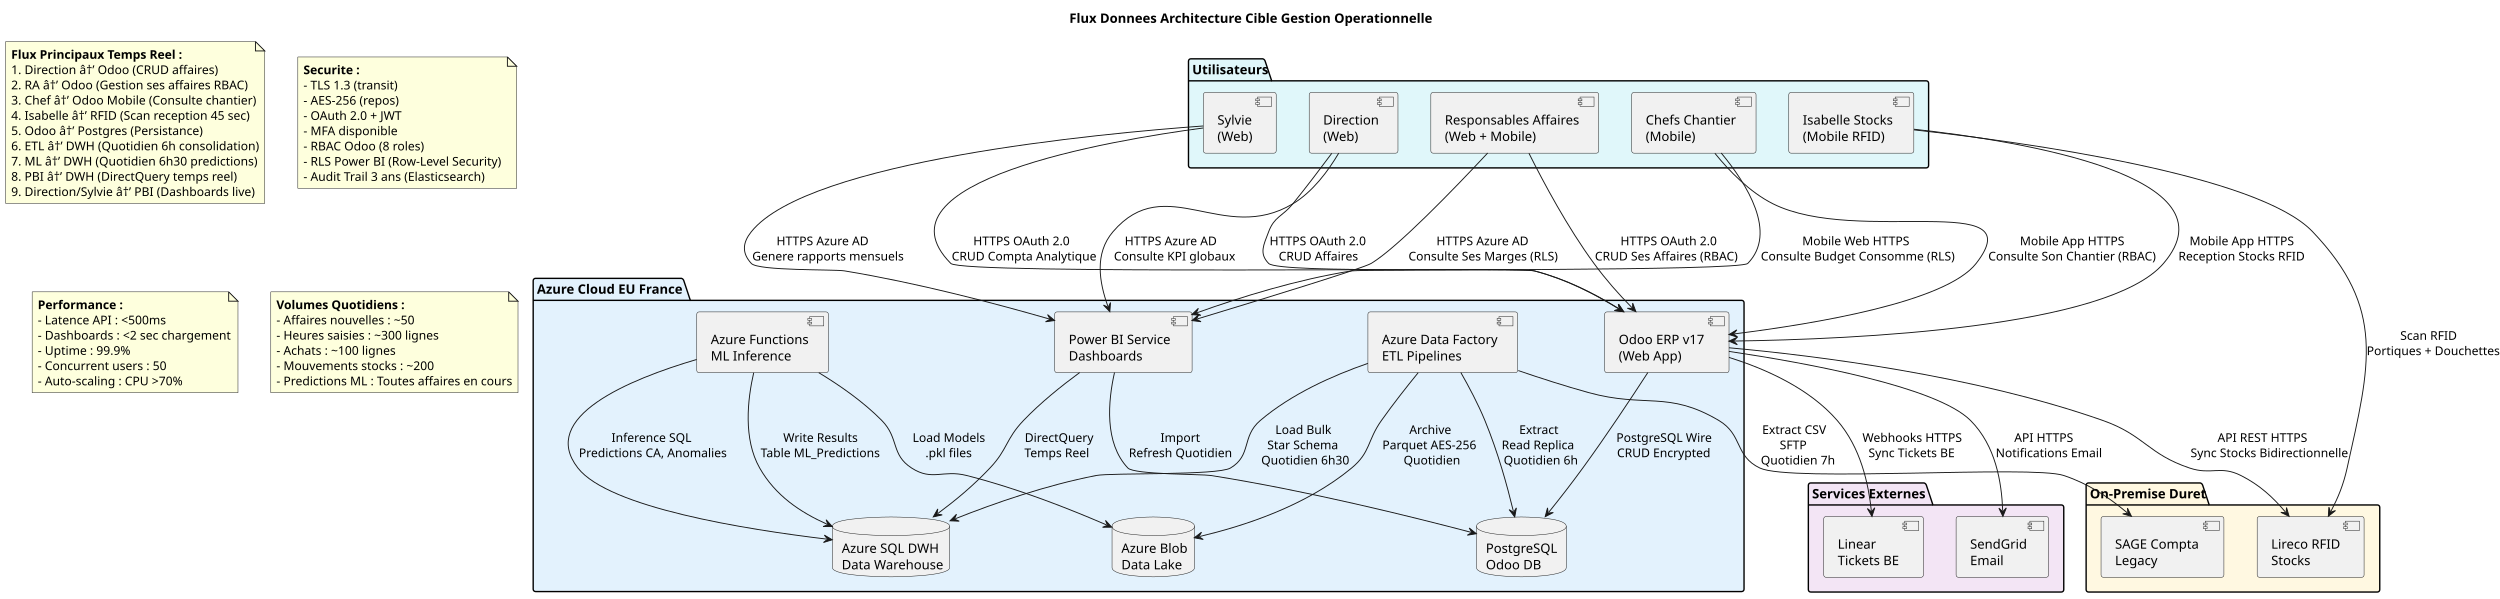
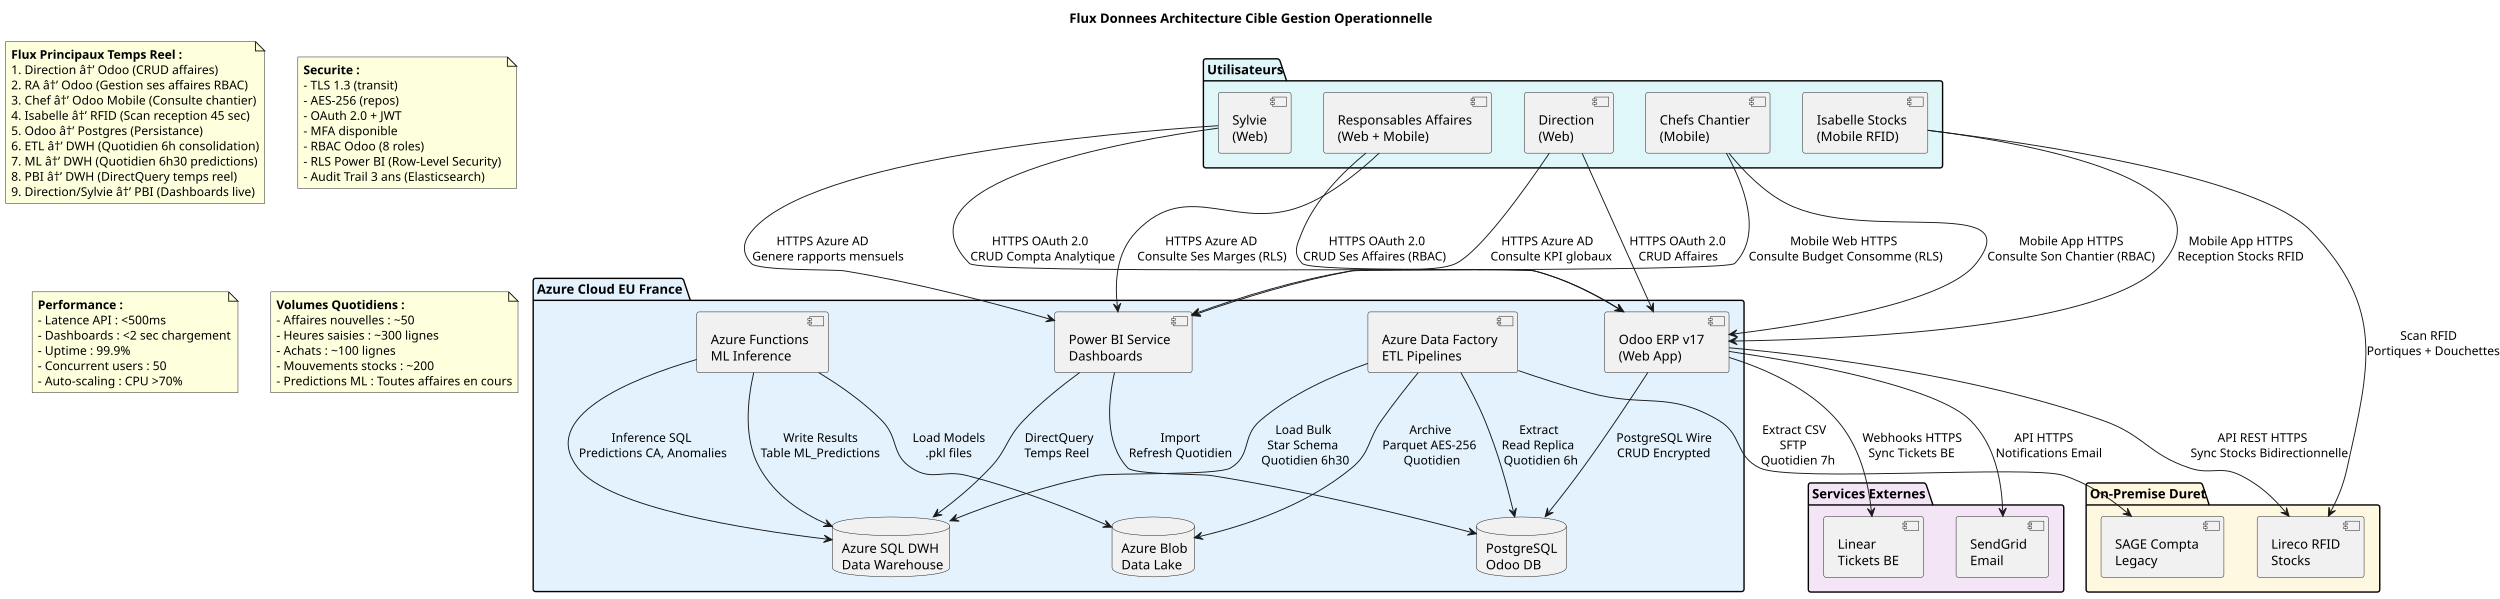
<svg xmlns="http://www.w3.org/2000/svg" contentStyleType="text/css" height="642px" preserveAspectRatio="none" style="width:2682px;height:642px;background:#FFFFFF;" version="1.1" viewBox="0 0 2682 642" width="2682px" zoomAndPan="magnify">
  <defs />
  <g>
    <text fill="#000000" font-family="sans-serif" font-size="14" font-weight="bold" lengthAdjust="spacing" textLength="374.185" x="1147.156" y="24.533">Flux Donnees Architecture Cible Gestion Operationnelle</text>
    <g id="cluster_Utilisateurs">
-       <path d="M1277.5,63.109 L1354.748,63.109 A3.75,3.75 0 0 1 1357.248,65.609 L1364.248,86.719 L2066.5,86.719 A2.5,2.5 0 0 1 2069,89.219 L2069,177.609 A2.5,2.5 0 0 1 2066.5,180.109 L1277.5,180.109 A2.5,2.5 0 0 1 1275,177.609 L1275,65.609 A2.5,2.5 0 0 1 1277.5,63.109 " fill="#E0F7FA" style="stroke:#000000;stroke-width:1.5;" />
-       <line style="stroke:#000000;stroke-width:1.5;" x1="1275" x2="1364.248" y1="86.719" y2="86.719" />
-       <text fill="#000000" font-family="sans-serif" font-size="14" font-weight="bold" lengthAdjust="spacing" textLength="76.248" x="1279" y="79.643">Utilisateurs</text>
+       <path d="M1293.5,63.109 L1370.748,63.109 A3.75,3.75 0 0 1 1373.248,65.609 L1380.248,86.719 L2081.5,86.719 A2.5,2.5 0 0 1 2084,89.219 L2084,177.609 A2.5,2.5 0 0 1 2081.5,180.109 L1293.5,180.109 A2.5,2.5 0 0 1 1291,177.609 L1291,65.609 A2.5,2.5 0 0 1 1293.5,63.109 " fill="#E0F7FA" style="stroke:#000000;stroke-width:1.5;" />
+       <line style="stroke:#000000;stroke-width:1.5;" x1="1291" x2="1380.248" y1="86.719" y2="86.719" />
+       <text fill="#000000" font-family="sans-serif" font-size="14" font-weight="bold" lengthAdjust="spacing" textLength="76.248" x="1295" y="79.643">Utilisateurs</text>
    </g>
    <g id="cluster_Azure Cloud EU France">
      <path d="M574.5,298.609 L731.079,298.609 A3.75,3.75 0 0 1 733.579,301.109 L740.579,322.219 L1868.5,322.219 A2.5,2.5 0 0 1 1871,324.719 L1871,632.109 A2.5,2.5 0 0 1 1868.5,634.609 L574.5,634.609 A2.5,2.5 0 0 1 572,632.109 L572,301.109 A2.5,2.5 0 0 1 574.5,298.609 " fill="#E3F2FD" style="stroke:#000000;stroke-width:1.5;" />
      <line style="stroke:#000000;stroke-width:1.5;" x1="572" x2="740.579" y1="322.219" y2="322.219" />
      <text fill="#000000" font-family="sans-serif" font-size="14" font-weight="bold" lengthAdjust="spacing" textLength="155.579" x="576" y="315.143">Azure Cloud EU France</text>
    </g>
    <g id="cluster_On-Premise Duret">
      <path d="M2240.5,518.109 L2360.534,518.109 A3.75,3.75 0 0 1 2363.034,520.609 L2370.034,541.719 L2550.5,541.719 A2.5,2.5 0 0 1 2553,544.219 L2553,632.609 A2.5,2.5 0 0 1 2550.5,635.109 L2240.5,635.109 A2.5,2.5 0 0 1 2238,632.609 L2238,520.609 A2.5,2.5 0 0 1 2240.5,518.109 " fill="#FFF8E1" style="stroke:#000000;stroke-width:1.5;" />
      <line style="stroke:#000000;stroke-width:1.5;" x1="2238" x2="2370.034" y1="541.719" y2="541.719" />
      <text fill="#000000" font-family="sans-serif" font-size="14" font-weight="bold" lengthAdjust="spacing" textLength="119.034" x="2242" y="534.643">On-Premise Duret</text>
    </g>
    <g id="cluster_Services Externes">
      <path d="M1942.5,518.109 L2064.141,518.109 A3.75,3.75 0 0 1 2066.641,520.609 L2073.641,541.719 L2211.5,541.719 A2.5,2.5 0 0 1 2214,544.219 L2214,632.609 A2.5,2.5 0 0 1 2211.5,635.109 L1942.5,635.109 A2.5,2.5 0 0 1 1940,632.609 L1940,520.609 A2.5,2.5 0 0 1 1942.5,518.109 " fill="#F3E5F5" style="stroke:#000000;stroke-width:1.5;" />
      <line style="stroke:#000000;stroke-width:1.5;" x1="1940" x2="2073.641" y1="541.719" y2="541.719" />
      <text fill="#000000" font-family="sans-serif" font-size="14" font-weight="bold" lengthAdjust="spacing" textLength="120.641" x="1944" y="534.643">Services Externes</text>
    </g>
    <g id="elem_DIR">
-       <rect fill="#F1F1F1" height="65.219" rx="2.5" ry="2.5" style="stroke:#181818;stroke-width:0.5;" width="95.241" x="1404.5" y="99.109" />
-       <rect fill="#F1F1F1" height="10" style="stroke:#181818;stroke-width:0.5;" width="15" x="1479.741" y="104.109" />
-       <rect fill="#F1F1F1" height="2" style="stroke:#181818;stroke-width:0.5;" width="4" x="1477.741" y="106.109" />
-       <rect fill="#F1F1F1" height="2" style="stroke:#181818;stroke-width:0.5;" width="4" x="1477.741" y="110.109" />
-       <text fill="#000000" font-family="sans-serif" font-size="14" lengthAdjust="spacing" textLength="55.241" x="1419.5" y="133.643">Direction</text>
-       <text fill="#000000" font-family="sans-serif" font-size="14" lengthAdjust="spacing" textLength="38.11" x="1419.5" y="151.252">(Web)</text>
+       <rect fill="#F1F1F1" height="65.219" rx="2.5" ry="2.5" style="stroke:#181818;stroke-width:0.5;" width="95.241" x="1635.5" y="99.109" />
+       <rect fill="#F1F1F1" height="10" style="stroke:#181818;stroke-width:0.5;" width="15" x="1710.741" y="104.109" />
+       <rect fill="#F1F1F1" height="2" style="stroke:#181818;stroke-width:0.5;" width="4" x="1708.741" y="106.109" />
+       <rect fill="#F1F1F1" height="2" style="stroke:#181818;stroke-width:0.5;" width="4" x="1708.741" y="110.109" />
+       <text fill="#000000" font-family="sans-serif" font-size="14" lengthAdjust="spacing" textLength="55.241" x="1650.5" y="133.643">Direction</text>
+       <text fill="#000000" font-family="sans-serif" font-size="14" lengthAdjust="spacing" textLength="38.11" x="1650.5" y="151.252">(Web)</text>
    </g>
    <g id="elem_SYL">
-       <rect fill="#F1F1F1" height="65.219" rx="2.5" ry="2.5" style="stroke:#181818;stroke-width:0.5;" width="78.11" x="1291" y="99.109" />
-       <rect fill="#F1F1F1" height="10" style="stroke:#181818;stroke-width:0.5;" width="15" x="1349.11" y="104.109" />
-       <rect fill="#F1F1F1" height="2" style="stroke:#181818;stroke-width:0.5;" width="4" x="1347.11" y="106.109" />
-       <rect fill="#F1F1F1" height="2" style="stroke:#181818;stroke-width:0.5;" width="4" x="1347.11" y="110.109" />
-       <text fill="#000000" font-family="sans-serif" font-size="14" lengthAdjust="spacing" textLength="37.345" x="1306" y="133.643">Sylvie</text>
-       <text fill="#000000" font-family="sans-serif" font-size="14" lengthAdjust="spacing" textLength="38.11" x="1306" y="151.252">(Web)</text>
+       <rect fill="#F1F1F1" height="65.219" rx="2.5" ry="2.5" style="stroke:#181818;stroke-width:0.5;" width="78.11" x="1307" y="99.109" />
+       <rect fill="#F1F1F1" height="10" style="stroke:#181818;stroke-width:0.5;" width="15" x="1365.11" y="104.109" />
+       <rect fill="#F1F1F1" height="2" style="stroke:#181818;stroke-width:0.5;" width="4" x="1363.11" y="106.109" />
+       <rect fill="#F1F1F1" height="2" style="stroke:#181818;stroke-width:0.5;" width="4" x="1363.11" y="110.109" />
+       <text fill="#000000" font-family="sans-serif" font-size="14" lengthAdjust="spacing" textLength="37.345" x="1322" y="133.643">Sylvie</text>
+       <text fill="#000000" font-family="sans-serif" font-size="14" lengthAdjust="spacing" textLength="38.11" x="1322" y="151.252">(Web)</text>
    </g>
    <g id="elem_RA">
-       <rect fill="#F1F1F1" height="65.219" rx="2.5" ry="2.5" style="stroke:#181818;stroke-width:0.5;" width="180.075" x="1535" y="99.109" />
-       <rect fill="#F1F1F1" height="10" style="stroke:#181818;stroke-width:0.5;" width="15" x="1695.075" y="104.109" />
-       <rect fill="#F1F1F1" height="2" style="stroke:#181818;stroke-width:0.5;" width="4" x="1693.075" y="106.109" />
-       <rect fill="#F1F1F1" height="2" style="stroke:#181818;stroke-width:0.5;" width="4" x="1693.075" y="110.109" />
-       <text fill="#000000" font-family="sans-serif" font-size="14" lengthAdjust="spacing" textLength="140.075" x="1550" y="133.643">Responsables Affaires</text>
-       <text fill="#000000" font-family="sans-serif" font-size="14" lengthAdjust="spacing" textLength="95.307" x="1550" y="151.252">(Web + Mobile)</text>
+       <rect fill="#F1F1F1" height="65.219" rx="2.5" ry="2.5" style="stroke:#181818;stroke-width:0.5;" width="180.075" x="1420" y="99.109" />
+       <rect fill="#F1F1F1" height="10" style="stroke:#181818;stroke-width:0.5;" width="15" x="1580.075" y="104.109" />
+       <rect fill="#F1F1F1" height="2" style="stroke:#181818;stroke-width:0.5;" width="4" x="1578.075" y="106.109" />
+       <rect fill="#F1F1F1" height="2" style="stroke:#181818;stroke-width:0.5;" width="4" x="1578.075" y="110.109" />
+       <text fill="#000000" font-family="sans-serif" font-size="14" lengthAdjust="spacing" textLength="140.075" x="1435" y="133.643">Responsables Affaires</text>
+       <text fill="#000000" font-family="sans-serif" font-size="14" lengthAdjust="spacing" textLength="95.307" x="1435" y="151.252">(Web + Mobile)</text>
    </g>
    <g id="elem_CHEF">
-       <rect fill="#F1F1F1" height="65.219" rx="2.5" ry="2.5" style="stroke:#181818;stroke-width:0.5;" width="133.379" x="1750.5" y="99.109" />
-       <rect fill="#F1F1F1" height="10" style="stroke:#181818;stroke-width:0.5;" width="15" x="1863.879" y="104.109" />
-       <rect fill="#F1F1F1" height="2" style="stroke:#181818;stroke-width:0.5;" width="4" x="1861.879" y="106.109" />
-       <rect fill="#F1F1F1" height="2" style="stroke:#181818;stroke-width:0.5;" width="4" x="1861.879" y="110.109" />
-       <text fill="#000000" font-family="sans-serif" font-size="14" lengthAdjust="spacing" textLength="93.379" x="1765.5" y="133.643">Chefs Chantier</text>
-       <text fill="#000000" font-family="sans-serif" font-size="14" lengthAdjust="spacing" textLength="50.565" x="1765.5" y="151.252">(Mobile)</text>
+       <rect fill="#F1F1F1" height="65.219" rx="2.5" ry="2.5" style="stroke:#181818;stroke-width:0.5;" width="133.379" x="1765.5" y="99.109" />
+       <rect fill="#F1F1F1" height="10" style="stroke:#181818;stroke-width:0.5;" width="15" x="1878.879" y="104.109" />
+       <rect fill="#F1F1F1" height="2" style="stroke:#181818;stroke-width:0.5;" width="4" x="1876.879" y="106.109" />
+       <rect fill="#F1F1F1" height="2" style="stroke:#181818;stroke-width:0.5;" width="4" x="1876.879" y="110.109" />
+       <text fill="#000000" font-family="sans-serif" font-size="14" lengthAdjust="spacing" textLength="93.379" x="1780.5" y="133.643">Chefs Chantier</text>
+       <text fill="#000000" font-family="sans-serif" font-size="14" lengthAdjust="spacing" textLength="50.565" x="1780.5" y="151.252">(Mobile)</text>
    </g>
    <g id="elem_ISA">
-       <rect fill="#F1F1F1" height="65.219" rx="2.5" ry="2.5" style="stroke:#181818;stroke-width:0.5;" width="134.158" x="1919" y="99.109" />
-       <rect fill="#F1F1F1" height="10" style="stroke:#181818;stroke-width:0.5;" width="15" x="2033.158" y="104.109" />
-       <rect fill="#F1F1F1" height="2" style="stroke:#181818;stroke-width:0.5;" width="4" x="2031.158" y="106.109" />
-       <rect fill="#F1F1F1" height="2" style="stroke:#181818;stroke-width:0.5;" width="4" x="2031.158" y="110.109" />
-       <text fill="#000000" font-family="sans-serif" font-size="14" lengthAdjust="spacing" textLength="94.158" x="1934" y="133.643">Isabelle Stocks</text>
-       <text fill="#000000" font-family="sans-serif" font-size="14" lengthAdjust="spacing" textLength="87.117" x="1934" y="151.252">(Mobile RFID)</text>
+       <rect fill="#F1F1F1" height="65.219" rx="2.5" ry="2.5" style="stroke:#181818;stroke-width:0.5;" width="134.158" x="1934" y="99.109" />
+       <rect fill="#F1F1F1" height="10" style="stroke:#181818;stroke-width:0.5;" width="15" x="2048.158" y="104.109" />
+       <rect fill="#F1F1F1" height="2" style="stroke:#181818;stroke-width:0.5;" width="4" x="2046.158" y="106.109" />
+       <rect fill="#F1F1F1" height="2" style="stroke:#181818;stroke-width:0.5;" width="4" x="2046.158" y="110.109" />
+       <text fill="#000000" font-family="sans-serif" font-size="14" lengthAdjust="spacing" textLength="94.158" x="1949" y="133.643">Isabelle Stocks</text>
+       <text fill="#000000" font-family="sans-serif" font-size="14" lengthAdjust="spacing" textLength="87.117" x="1949" y="151.252">(Mobile RFID)</text>
    </g>
    <g id="elem_Odoo">
      <rect fill="#F1F1F1" height="65.219" rx="2.5" ry="2.5" style="stroke:#181818;stroke-width:0.5;" width="133.386" x="1721.5" y="334.609" />
      <rect fill="#F1F1F1" height="10" style="stroke:#181818;stroke-width:0.5;" width="15" x="1834.886" y="339.609" />
      <rect fill="#F1F1F1" height="2" style="stroke:#181818;stroke-width:0.5;" width="4" x="1832.886" y="341.609" />
      <rect fill="#F1F1F1" height="2" style="stroke:#181818;stroke-width:0.5;" width="4" x="1832.886" y="345.609" />
      <text fill="#000000" font-family="sans-serif" font-size="14" lengthAdjust="spacing" textLength="93.386" x="1736.5" y="369.143">Odoo ERP v17</text>
      <text fill="#000000" font-family="sans-serif" font-size="14" lengthAdjust="spacing" textLength="66.91" x="1736.5" y="386.752">(Web App)</text>
    </g>
    <g id="elem_PBI">
      <rect fill="#F1F1F1" height="65.219" rx="2.5" ry="2.5" style="stroke:#181818;stroke-width:0.5;" width="147.372" x="1131.5" y="334.609" />
      <rect fill="#F1F1F1" height="10" style="stroke:#181818;stroke-width:0.5;" width="15" x="1258.872" y="339.609" />
      <rect fill="#F1F1F1" height="2" style="stroke:#181818;stroke-width:0.5;" width="4" x="1256.872" y="341.609" />
      <rect fill="#F1F1F1" height="2" style="stroke:#181818;stroke-width:0.5;" width="4" x="1256.872" y="345.609" />
      <text fill="#000000" font-family="sans-serif" font-size="14" lengthAdjust="spacing" textLength="107.372" x="1146.5" y="369.143">Power BI Service</text>
      <text fill="#000000" font-family="sans-serif" font-size="14" lengthAdjust="spacing" textLength="75.489" x="1146.5" y="386.752">Dashboards</text>
    </g>
    <g id="elem_Postgres">
      <path d="M1584,564.609 C1584,554.609 1632.131,554.609 1632.131,554.609 C1632.131,554.609 1680.262,554.609 1680.262,564.609 L1680.262,608.828 C1680.262,618.828 1632.131,618.828 1632.131,618.828 C1632.131,618.828 1584,618.828 1584,608.828 L1584,564.609 " fill="#F1F1F1" style="stroke:#181818;stroke-width:0.5;" />
      <path d="M1584,564.609 C1584,574.609 1632.131,574.609 1632.131,574.609 C1632.131,574.609 1680.262,574.609 1680.262,564.609 " fill="none" style="stroke:#181818;stroke-width:0.5;" />
      <text fill="#000000" font-family="sans-serif" font-size="14" lengthAdjust="spacing" textLength="76.262" x="1594" y="593.143">PostgreSQL</text>
      <text fill="#000000" font-family="sans-serif" font-size="14" lengthAdjust="spacing" textLength="57.586" x="1594" y="610.752">Odoo DB</text>
    </g>
    <g id="elem_DWH">
      <path d="M893,564.609 C893,554.609 955.9,554.609 955.9,554.609 C955.9,554.609 1018.8,554.609 1018.8,564.609 L1018.8,608.828 C1018.8,618.828 955.9,618.828 955.9,618.828 C955.9,618.828 893,618.828 893,608.828 L893,564.609 " fill="#F1F1F1" style="stroke:#181818;stroke-width:0.5;" />
      <path d="M893,564.609 C893,574.609 955.9,574.609 955.9,574.609 C955.9,574.609 1018.8,574.609 1018.8,564.609 " fill="none" style="stroke:#181818;stroke-width:0.5;" />
      <text fill="#000000" font-family="sans-serif" font-size="14" lengthAdjust="spacing" textLength="105.8" x="903" y="593.143">Azure SQL DWH</text>
      <text fill="#000000" font-family="sans-serif" font-size="14" lengthAdjust="spacing" textLength="105.055" x="903" y="610.752">Data Warehouse</text>
    </g>
    <g id="elem_Blob">
      <path d="M1193,564.609 C1193,554.609 1237.241,554.609 1237.241,554.609 C1237.241,554.609 1281.482,554.609 1281.482,564.609 L1281.482,608.828 C1281.482,618.828 1237.241,618.828 1237.241,618.828 C1237.241,618.828 1193,618.828 1193,608.828 L1193,564.609 " fill="#F1F1F1" style="stroke:#181818;stroke-width:0.5;" />
      <path d="M1193,564.609 C1193,574.609 1237.241,574.609 1237.241,574.609 C1237.241,574.609 1281.482,574.609 1281.482,564.609 " fill="none" style="stroke:#181818;stroke-width:0.5;" />
      <text fill="#000000" font-family="sans-serif" font-size="14" lengthAdjust="spacing" textLength="68.482" x="1203" y="593.143">Azure Blob</text>
      <text fill="#000000" font-family="sans-serif" font-size="14" lengthAdjust="spacing" textLength="63.82" x="1203" y="610.752">Data Lake</text>
    </g>
    <g id="elem_ADF">
      <rect fill="#F1F1F1" height="65.219" rx="2.5" ry="2.5" style="stroke:#181818;stroke-width:0.5;" width="160.6" x="1467.5" y="334.609" />
      <rect fill="#F1F1F1" height="10" style="stroke:#181818;stroke-width:0.5;" width="15" x="1608.1" y="339.609" />
      <rect fill="#F1F1F1" height="2" style="stroke:#181818;stroke-width:0.5;" width="4" x="1606.1" y="341.609" />
      <rect fill="#F1F1F1" height="2" style="stroke:#181818;stroke-width:0.5;" width="4" x="1606.1" y="345.609" />
      <text fill="#000000" font-family="sans-serif" font-size="14" lengthAdjust="spacing" textLength="120.6" x="1482.5" y="369.143">Azure Data Factory</text>
      <text fill="#000000" font-family="sans-serif" font-size="14" lengthAdjust="spacing" textLength="86.379" x="1482.5" y="386.752">ETL Pipelines</text>
    </g>
    <g id="elem_ML">
      <rect fill="#F1F1F1" height="65.219" rx="2.5" ry="2.5" style="stroke:#181818;stroke-width:0.5;" width="141.158" x="747.5" y="334.609" />
      <rect fill="#F1F1F1" height="10" style="stroke:#181818;stroke-width:0.5;" width="15" x="868.658" y="339.609" />
      <rect fill="#F1F1F1" height="2" style="stroke:#181818;stroke-width:0.5;" width="4" x="866.658" y="341.609" />
      <rect fill="#F1F1F1" height="2" style="stroke:#181818;stroke-width:0.5;" width="4" x="866.658" y="345.609" />
      <text fill="#000000" font-family="sans-serif" font-size="14" lengthAdjust="spacing" textLength="101.158" x="762.5" y="369.143">Azure Functions</text>
      <text fill="#000000" font-family="sans-serif" font-size="14" lengthAdjust="spacing" textLength="81.71" x="762.5" y="386.752">ML Inference</text>
    </g>
    <g id="elem_SAGE">
      <rect fill="#F1F1F1" height="65.219" rx="2.5" ry="2.5" style="stroke:#181818;stroke-width:0.5;" width="131.814" x="2254" y="554.109" />
      <rect fill="#F1F1F1" height="10" style="stroke:#181818;stroke-width:0.5;" width="15" x="2365.814" y="559.109" />
      <rect fill="#F1F1F1" height="2" style="stroke:#181818;stroke-width:0.5;" width="4" x="2363.814" y="561.109" />
      <rect fill="#F1F1F1" height="2" style="stroke:#181818;stroke-width:0.5;" width="4" x="2363.814" y="565.109" />
      <text fill="#000000" font-family="sans-serif" font-size="14" lengthAdjust="spacing" textLength="91.814" x="2269" y="588.643">SAGE Compta</text>
      <text fill="#000000" font-family="sans-serif" font-size="14" lengthAdjust="spacing" textLength="45.145" x="2269" y="606.252">Legacy</text>
    </g>
    <g id="elem_Lireco">
      <rect fill="#F1F1F1" height="65.219" rx="2.5" ry="2.5" style="stroke:#181818;stroke-width:0.5;" width="114.683" x="2421.5" y="554.109" />
      <rect fill="#F1F1F1" height="10" style="stroke:#181818;stroke-width:0.5;" width="15" x="2516.183" y="559.109" />
      <rect fill="#F1F1F1" height="2" style="stroke:#181818;stroke-width:0.5;" width="4" x="2514.183" y="561.109" />
      <rect fill="#F1F1F1" height="2" style="stroke:#181818;stroke-width:0.5;" width="4" x="2514.183" y="565.109" />
      <text fill="#000000" font-family="sans-serif" font-size="14" lengthAdjust="spacing" textLength="74.683" x="2436.5" y="588.643">Lireco RFID</text>
      <text fill="#000000" font-family="sans-serif" font-size="14" lengthAdjust="spacing" textLength="42.014" x="2436.5" y="606.252">Stocks</text>
    </g>
    <g id="elem_Linear">
      <rect fill="#F1F1F1" height="65.219" rx="2.5" ry="2.5" style="stroke:#181818;stroke-width:0.5;" width="106.903" x="1956.5" y="554.109" />
      <rect fill="#F1F1F1" height="10" style="stroke:#181818;stroke-width:0.5;" width="15" x="2043.403" y="559.109" />
      <rect fill="#F1F1F1" height="2" style="stroke:#181818;stroke-width:0.5;" width="4" x="2041.403" y="561.109" />
      <rect fill="#F1F1F1" height="2" style="stroke:#181818;stroke-width:0.5;" width="4" x="2041.403" y="565.109" />
      <text fill="#000000" font-family="sans-serif" font-size="14" lengthAdjust="spacing" textLength="38.917" x="1971.5" y="588.643">Linear</text>
      <text fill="#000000" font-family="sans-serif" font-size="14" lengthAdjust="spacing" textLength="66.903" x="1971.5" y="606.252">Tickets BE</text>
    </g>
    <g id="elem_SendGrid">
      <rect fill="#F1F1F1" height="65.219" rx="2.5" ry="2.5" style="stroke:#181818;stroke-width:0.5;" width="99.144" x="2098.5" y="554.109" />
      <rect fill="#F1F1F1" height="10" style="stroke:#181818;stroke-width:0.5;" width="15" x="2177.644" y="559.109" />
      <rect fill="#F1F1F1" height="2" style="stroke:#181818;stroke-width:0.5;" width="4" x="2175.644" y="561.109" />
      <rect fill="#F1F1F1" height="2" style="stroke:#181818;stroke-width:0.5;" width="4" x="2175.644" y="565.109" />
      <text fill="#000000" font-family="sans-serif" font-size="14" lengthAdjust="spacing" textLength="59.145" x="2113.5" y="588.643">SendGrid</text>
      <text fill="#000000" font-family="sans-serif" font-size="14" lengthAdjust="spacing" textLength="35.007" x="2113.5" y="606.252">Email</text>
    </g>
    <g id="elem_N1">
      <path d="M6,44.609 L6,218.125 L284.048,218.125 L284.048,54.609 L274.048,44.609 L6,44.609 " fill="#FEFFDD" style="stroke:#181818;stroke-width:0.5;" />
      <path d="M274.048,44.609 L274.048,54.609 L284.048,54.609 L274.048,44.609 " fill="#FEFFDD" style="stroke:#181818;stroke-width:1;" />
      <text fill="#000000" font-family="sans-serif" font-size="13" font-weight="bold" lengthAdjust="spacing" textLength="181.327" x="12" y="63.105">Flux Principaux Temps Reel :</text>
      <text fill="#000000" font-family="sans-serif" font-size="13" lengthAdjust="spacing" textLength="215.833" x="12" y="79.456">1. Direction â†’ Odoo (CRUD affaires)</text>
      <text fill="#000000" font-family="sans-serif" font-size="13" lengthAdjust="spacing" textLength="253.417" x="12" y="95.808">2. RA â†’ Odoo (Gestion ses affaires RBAC)</text>
      <text fill="#000000" font-family="sans-serif" font-size="13" lengthAdjust="spacing" textLength="251.278" x="12" y="112.159">3. Chef â†’ Odoo Mobile (Consulte chantier)</text>
      <text fill="#000000" font-family="sans-serif" font-size="13" lengthAdjust="spacing" textLength="252.713" x="12" y="128.511">4. Isabelle â†’ RFID (Scan reception 45 sec)</text>
      <text fill="#000000" font-family="sans-serif" font-size="13" lengthAdjust="spacing" textLength="199.964" x="12" y="144.862">5. Odoo â†’ Postgres (Persistance)</text>
      <text fill="#000000" font-family="sans-serif" font-size="13" lengthAdjust="spacing" textLength="257.048" x="12" y="161.214">6. ETL â†’ DWH (Quotidien 6h consolidation)</text>
      <text fill="#000000" font-family="sans-serif" font-size="13" lengthAdjust="spacing" textLength="252.707" x="12" y="177.565">7. ML â†’ DWH (Quotidien 6h30 predictions)</text>
      <text fill="#000000" font-family="sans-serif" font-size="13" lengthAdjust="spacing" textLength="234.59" x="12" y="193.917">8. PBI â†’ DWH (DirectQuery temps reel)</text>
      <text fill="#000000" font-family="sans-serif" font-size="13" lengthAdjust="spacing" textLength="252.694" x="12" y="210.269">9. Direction/Sylvie â†’ PBI (Dashboards live)</text>
    </g>
    <g id="elem_N2">
      <path d="M319.5,61.109 L319.5,201.922 L554.34,201.922 L554.34,71.109 L544.34,61.109 L319.5,61.109 " fill="#FEFFDD" style="stroke:#181818;stroke-width:0.5;" />
      <path d="M544.34,61.109 L544.34,71.109 L554.34,71.109 L544.34,61.109 " fill="#FEFFDD" style="stroke:#181818;stroke-width:1;" />
      <text fill="#000000" font-family="sans-serif" font-size="13" font-weight="bold" lengthAdjust="spacing" textLength="59.243" x="325.5" y="79.605">Securite :</text>
      <text fill="#000000" font-family="sans-serif" font-size="13" lengthAdjust="spacing" textLength="101.137" x="325.5" y="95.956">- TLS 1.3 (transit)</text>
      <text fill="#000000" font-family="sans-serif" font-size="13" lengthAdjust="spacing" textLength="104.762" x="325.5" y="112.308">- AES-256 (repos)</text>
      <text fill="#000000" font-family="sans-serif" font-size="13" lengthAdjust="spacing" textLength="108.005" x="325.5" y="128.659">- OAuth 2.0 + JWT</text>
      <text fill="#000000" font-family="sans-serif" font-size="13" lengthAdjust="spacing" textLength="97.538" x="325.5" y="145.011">- MFA disponible</text>
      <text fill="#000000" font-family="sans-serif" font-size="13" lengthAdjust="spacing" textLength="130.762" x="325.5" y="161.362">- RBAC Odoo (8 roles)</text>
      <text fill="#000000" font-family="sans-serif" font-size="13" lengthAdjust="spacing" textLength="213.84" x="325.5" y="177.714">- RLS Power BI (Row-Level Security)</text>
      <text fill="#000000" font-family="sans-serif" font-size="13" lengthAdjust="spacing" textLength="191.452" x="325.5" y="194.065">- Audit Trail 3 ans (Elasticsearch)</text>
    </g>
    <g id="elem_N3">
      <path d="M34.5,313.109 L34.5,421.219 L255.299,421.219 L255.299,323.109 L245.299,313.109 L34.5,313.109 " fill="#FEFFDD" style="stroke:#181818;stroke-width:0.5;" />
      <path d="M245.299,313.109 L245.299,323.109 L255.299,323.109 L245.299,313.109 " fill="#FEFFDD" style="stroke:#181818;stroke-width:1;" />
      <text fill="#000000" font-family="sans-serif" font-size="13" font-weight="bold" lengthAdjust="spacing" textLength="87.42" x="40.5" y="331.604">Performance :</text>
      <text fill="#000000" font-family="sans-serif" font-size="13" lengthAdjust="spacing" textLength="136.214" x="40.5" y="347.956">- Latence API : &lt;500ms</text>
      <text fill="#000000" font-family="sans-serif" font-size="13" lengthAdjust="spacing" textLength="199.799" x="40.5" y="364.308">- Dashboards : &lt;2 sec chargement</text>
      <text fill="#000000" font-family="sans-serif" font-size="13" lengthAdjust="spacing" textLength="96.814" x="40.5" y="380.659">- Uptime : 99.9%</text>
      <text fill="#000000" font-family="sans-serif" font-size="13" lengthAdjust="spacing" textLength="132.945" x="40.5" y="397.011">- Concurrent users : 50</text>
      <text fill="#000000" font-family="sans-serif" font-size="13" lengthAdjust="spacing" textLength="154.984" x="40.5" y="413.362">- Auto-scaling : CPU &gt;70%</text>
    </g>
    <g id="elem_N4">
      <path d="M290.5,313.109 L290.5,421.219 L555.713,421.219 L555.713,323.109 L545.713,313.109 L290.5,313.109 " fill="#FEFFDD" style="stroke:#181818;stroke-width:0.5;" />
      <path d="M545.713,313.109 L545.713,323.109 L555.713,323.109 L545.713,313.109 " fill="#FEFFDD" style="stroke:#181818;stroke-width:1;" />
      <text fill="#000000" font-family="sans-serif" font-size="13" font-weight="bold" lengthAdjust="spacing" textLength="133.625" x="296.5" y="331.604">Volumes Quotidiens :</text>
      <text fill="#000000" font-family="sans-serif" font-size="13" lengthAdjust="spacing" textLength="143.438" x="296.5" y="347.956">- Affaires nouvelles : ~50</text>
      <text fill="#000000" font-family="sans-serif" font-size="13" lengthAdjust="spacing" textLength="170.892" x="296.5" y="364.308">- Heures saisies : ~300 lignes</text>
      <text fill="#000000" font-family="sans-serif" font-size="13" lengthAdjust="spacing" textLength="125.379" x="296.5" y="380.659">- Achats : ~100 lignes</text>
      <text fill="#000000" font-family="sans-serif" font-size="13" lengthAdjust="spacing" textLength="162.932" x="296.5" y="397.011">- Mouvements stocks : ~200</text>
      <text fill="#000000" font-family="sans-serif" font-size="13" lengthAdjust="spacing" textLength="244.213" x="296.5" y="413.362">- Predictions ML : Toutes affaires en cours</text>
    </g>
    <g id="link_DIR_Odoo">
-       <path d="M1428.73,164.449 C1416.55,180.839 1401.25,201.009 1387,218.609 C1375.9,232.319 1367.17,232.079 1361,248.609 C1355.72,262.769 1350.47,271.779 1361,282.609 C1372.04,293.969 1630.69,286.559 1646,290.609 C1680.01,299.599 1709.827,314.89 1736.537,331.29 " fill="none" id="DIR-to-Odoo" style="stroke:#181818;stroke-width:1;" />
-       <polygon fill="#181818" points="1741.65,334.429,1736.073,326.312,1737.389,331.813,1731.887,333.129,1741.65,334.429" style="stroke:#181818;stroke-width:1;" />
-       <text fill="#000000" font-family="sans-serif" font-size="13" lengthAdjust="spacing" textLength="104.762" x="1362" y="263.104">HTTPS OAuth 2.0</text>
-       <text fill="#000000" font-family="sans-serif" font-size="13" lengthAdjust="spacing" textLength="85.236" x="1371.763" y="279.456">CRUD Affaires</text>
+       <path d="M1697.38,164.589 C1717.49,209.299 1751.32,284.537 1771.33,329.047 " fill="none" id="DIR-to-Odoo" style="stroke:#181818;stroke-width:1;" />
+       <polygon fill="#181818" points="1773.79,334.519,1773.748,324.671,1771.74,329.959,1766.451,327.951,1773.79,334.519" style="stroke:#181818;stroke-width:1;" />
+       <text fill="#000000" font-family="sans-serif" font-size="13" lengthAdjust="spacing" textLength="104.762" x="1748" y="263.104">HTTPS OAuth 2.0</text>
+       <text fill="#000000" font-family="sans-serif" font-size="13" lengthAdjust="spacing" textLength="85.236" x="1757.763" y="279.456">CRUD Affaires</text>
    </g>
    <g id="link_DIR_PBI">
-       <path d="M1436.2,164.249 C1425.07,183.119 1408.36,205.839 1387,218.609 C1312.49,263.159 1250.47,182.679 1194,248.609 C1174.01,271.949 1179.186,302.635 1188.585,328.715 " fill="none" id="DIR-to-PBI" style="stroke:#181818;stroke-width:1;" />
-       <polygon fill="#181818" points="1190.62,334.359,1191.331,324.536,1188.925,329.656,1183.805,327.249,1190.62,334.359" style="stroke:#181818;stroke-width:1;" />
-       <text fill="#000000" font-family="sans-serif" font-size="13" lengthAdjust="spacing" textLength="101.855" x="1206.584" y="263.104">HTTPS Azure AD</text>
-       <text fill="#000000" font-family="sans-serif" font-size="13" lengthAdjust="spacing" textLength="125.023" x="1195" y="279.456">Consulte KPI globaux</text>
+       <path d="M1662.2,164.239 C1635.13,204.259 1588.21,269.569 1562,282.609 C1539.66,293.719 1474.53,286.019 1450,290.609 C1391.27,301.609 1332.426,319.854 1284.346,336.614 " fill="none" id="DIR-to-PBI" style="stroke:#181818;stroke-width:1;" />
+       <polygon fill="#181818" points="1278.68,338.589,1288.495,339.404,1283.401,336.944,1285.862,331.85,1278.68,338.589" style="stroke:#181818;stroke-width:1;" />
+       <text fill="#000000" font-family="sans-serif" font-size="13" lengthAdjust="spacing" textLength="101.855" x="1610.584" y="263.104">HTTPS Azure AD</text>
+       <text fill="#000000" font-family="sans-serif" font-size="13" lengthAdjust="spacing" textLength="125.023" x="1599" y="279.456">Consulte KPI globaux</text>
    </g>
    <g id="link_SYL_Odoo">
-       <path d="M1290.72,137.309 C1189.4,150.819 933.05,194.539 1020,282.609 C1032.22,294.989 1629.15,286.299 1646,290.609 C1680.22,299.369 1710.185,314.756 1736.915,331.266 " fill="none" id="SYL-to-Odoo" style="stroke:#181818;stroke-width:1;" />
-       <polygon fill="#181818" points="1742.02,334.419,1736.465,326.287,1737.766,331.792,1732.261,333.093,1742.02,334.419" style="stroke:#181818;stroke-width:1;" />
-       <text fill="#000000" font-family="sans-serif" font-size="13" lengthAdjust="spacing" textLength="104.762" x="1044.121" y="263.104">HTTPS OAuth 2.0</text>
-       <text fill="#000000" font-family="sans-serif" font-size="13" lengthAdjust="spacing" textLength="151.004" x="1021" y="279.456">CRUD Compta Analytique</text>
+       <path d="M1306.84,137.459 C1206.53,151.269 954.08,195.549 1040,282.609 C1051.83,294.589 1629.69,286.429 1646,290.609 C1680.21,299.379 1710.185,314.766 1736.915,331.276 " fill="none" id="SYL-to-Odoo" style="stroke:#181818;stroke-width:1;" />
+       <polygon fill="#181818" points="1742.02,334.429,1736.465,326.297,1737.766,331.802,1732.261,333.103,1742.02,334.429" style="stroke:#181818;stroke-width:1;" />
+       <text fill="#000000" font-family="sans-serif" font-size="13" lengthAdjust="spacing" textLength="104.762" x="1064.121" y="263.104">HTTPS OAuth 2.0</text>
+       <text fill="#000000" font-family="sans-serif" font-size="13" lengthAdjust="spacing" textLength="151.004" x="1041" y="279.456">CRUD Compta Analytique</text>
    </g>
    <g id="link_SYL_PBI">
-       <path d="M1290.86,135.139 C1179.87,143.209 867.17,172.409 806,248.609 C796.54,260.389 795.75,271.509 806,282.609 C813.56,290.799 895,288.789 906,290.609 C983.92,303.469 1065.543,324.922 1125.623,342.192 " fill="none" id="SYL-to-PBI" style="stroke:#181818;stroke-width:1;" />
+       <path d="M1306.9,134.859 C1193.65,142.279 869.43,170.109 806,248.609 C796.5,260.359 795.75,271.509 806,282.609 C813.56,290.799 895,288.789 906,290.609 C983.92,303.469 1065.543,324.922 1125.623,342.192 " fill="none" id="SYL-to-PBI" style="stroke:#181818;stroke-width:1;" />
      <polygon fill="#181818" points="1131.39,343.849,1123.845,337.519,1126.585,342.468,1121.635,345.207,1131.39,343.849" style="stroke:#181818;stroke-width:1;" />
      <text fill="#000000" font-family="sans-serif" font-size="13" lengthAdjust="spacing" textLength="101.855" x="833.029" y="263.104">HTTPS Azure AD</text>
      <text fill="#000000" font-family="sans-serif" font-size="13" lengthAdjust="spacing" textLength="153.912" x="807" y="279.456">Genere rapports mensuels</text>
    </g>
    <g id="link_RA_Odoo">
-       <path d="M1640.23,164.379 C1655.86,195.679 1681.83,244.249 1710,282.609 C1723.39,300.839 1736.122,315.103 1750.782,330.073 " fill="none" id="RA-to-Odoo" style="stroke:#181818;stroke-width:1;" />
-       <polygon fill="#181818" points="1754.98,334.359,1751.541,325.13,1751.482,330.787,1745.825,330.728,1754.98,334.359" style="stroke:#181818;stroke-width:1;" />
-       <text fill="#000000" font-family="sans-serif" font-size="13" lengthAdjust="spacing" textLength="104.762" x="1738.438" y="263.104">HTTPS OAuth 2.0</text>
-       <text fill="#000000" font-family="sans-serif" font-size="13" lengthAdjust="spacing" textLength="159.637" x="1711" y="279.456">CRUD Ses Affaires (RBAC)</text>
+       <path d="M1465.41,164.169 C1440.14,184.919 1410.87,214.489 1397,248.609 C1391.31,262.609 1386.49,271.749 1397,282.609 C1406.63,292.549 1632.63,287.049 1646,290.609 C1679.99,299.669 1709.805,314.963 1736.515,331.343 " fill="none" id="RA-to-Odoo" style="stroke:#181818;stroke-width:1;" />
+       <polygon fill="#181818" points="1741.63,334.479,1736.049,326.365,1737.368,331.865,1731.867,333.184,1741.63,334.479" style="stroke:#181818;stroke-width:1;" />
+       <text fill="#000000" font-family="sans-serif" font-size="13" lengthAdjust="spacing" textLength="104.762" x="1425.438" y="263.104">HTTPS OAuth 2.0</text>
+       <text fill="#000000" font-family="sans-serif" font-size="13" lengthAdjust="spacing" textLength="159.637" x="1398" y="279.456">CRUD Ses Affaires (RBAC)</text>
    </g>
    <g id="link_RA_PBI">
-       <path d="M1595.99,164.129 C1559.65,203.009 1498.8,266.009 1471,282.609 C1462.43,287.729 1360.142,319.198 1284.432,342.158 " fill="none" id="RA-to-PBI" style="stroke:#181818;stroke-width:1;" />
-       <polygon fill="#181818" points="1278.69,343.899,1288.464,345.115,1283.475,342.448,1286.142,337.46,1278.69,343.899" style="stroke:#181818;stroke-width:1;" />
-       <text fill="#000000" font-family="sans-serif" font-size="13" lengthAdjust="spacing" textLength="101.855" x="1540.993" y="263.104">HTTPS Azure AD</text>
-       <text fill="#000000" font-family="sans-serif" font-size="13" lengthAdjust="spacing" textLength="161.84" x="1511" y="279.456">Consulte Ses Marges (RLS)</text>
+       <path d="M1479.68,164.149 C1459.7,182.999 1431.95,205.699 1403,218.609 C1327.32,252.339 1276.32,188.769 1219,248.609 C1197.47,271.089 1195.887,302.143 1198.697,328.623 " fill="none" id="RA-to-PBI" style="stroke:#181818;stroke-width:1;" />
+       <polygon fill="#181818" points="1199.33,334.589,1202.358,325.217,1198.802,329.617,1194.403,326.062,1199.33,334.589" style="stroke:#181818;stroke-width:1;" />
+       <text fill="#000000" font-family="sans-serif" font-size="13" lengthAdjust="spacing" textLength="101.855" x="1249.993" y="263.104">HTTPS Azure AD</text>
+       <text fill="#000000" font-family="sans-serif" font-size="13" lengthAdjust="spacing" textLength="161.84" x="1220" y="279.456">Consulte Ses Marges (RLS)</text>
    </g>
    <g id="link_CHEF_Odoo">
-       <path d="M1839.72,164.439 C1855.06,183.389 1877.03,206.109 1902,218.609 C1992.3,263.799 2182.09,202.969 2120,282.609 C2087.75,323.969 1948.113,347.244 1860.793,358.174 " fill="none" id="CHEF-to-Odoo" style="stroke:#181818;stroke-width:1;" />
+       <path d="M1854.76,164.349 C1870.12,183.269 1892.09,205.989 1917,218.609 C2001.39,261.369 2178.17,207.999 2120,282.609 C2087.75,323.969 1948.113,347.244 1860.793,358.174 " fill="none" id="CHEF-to-Odoo" style="stroke:#181818;stroke-width:1;" />
      <polygon fill="#181818" points="1854.84,358.919,1864.267,361.771,1859.801,358.298,1863.274,353.832,1854.84,358.919" style="stroke:#181818;stroke-width:1;" />
-       <text fill="#000000" font-family="sans-serif" font-size="13" lengthAdjust="spacing" textLength="111.262" x="2166.963" y="263.104">Mobile App HTTPS</text>
-       <text fill="#000000" font-family="sans-serif" font-size="13" lengthAdjust="spacing" textLength="179.188" x="2133" y="279.456">Consulte Son Chantier (RBAC)</text>
+       <text fill="#000000" font-family="sans-serif" font-size="13" lengthAdjust="spacing" textLength="111.262" x="2165.963" y="263.104">Mobile App HTTPS</text>
+       <text fill="#000000" font-family="sans-serif" font-size="13" lengthAdjust="spacing" textLength="179.188" x="2132" y="279.456">Consulte Son Chantier (RBAC)</text>
    </g>
    <g id="link_CHEF_PBI">
-       <path d="M1846.51,164.139 C1874.25,197.559 1907.07,249.929 1875,282.609 C1866.73,291.039 1461.66,288.739 1450,290.609 C1391,300.059 1332.149,318.349 1284.149,335.519 " fill="none" id="CHEF-to-PBI" style="stroke:#181818;stroke-width:1;" />
-       <polygon fill="#181818" points="1278.5,337.539,1288.321,338.274,1283.208,335.855,1285.627,330.742,1278.5,337.539" style="stroke:#181818;stroke-width:1;" />
-       <text fill="#000000" font-family="sans-serif" font-size="13" lengthAdjust="spacing" textLength="114.861" x="1933.449" y="263.104">Mobile Web HTTPS</text>
-       <text fill="#000000" font-family="sans-serif" font-size="13" lengthAdjust="spacing" textLength="203.76" x="1889" y="279.456">Consulte Budget Consomme (RLS)</text>
+       <path d="M1852,164.149 C1870.74,198.079 1891.64,251.359 1861,282.609 C1853,290.759 1461.27,288.799 1450,290.609 C1391,300.079 1332.16,318.359 1284.15,335.529 " fill="none" id="CHEF-to-PBI" style="stroke:#181818;stroke-width:1;" />
+       <polygon fill="#181818" points="1278.5,337.549,1288.321,338.285,1283.208,335.866,1285.627,330.752,1278.5,337.549" style="stroke:#181818;stroke-width:1;" />
+       <text fill="#000000" font-family="sans-serif" font-size="13" lengthAdjust="spacing" textLength="114.861" x="1920.449" y="263.104">Mobile Web HTTPS</text>
+       <text fill="#000000" font-family="sans-serif" font-size="13" lengthAdjust="spacing" textLength="203.76" x="1876" y="279.456">Consulte Budget Consomme (RLS)</text>
    </g>
    <g id="link_ISA_Odoo">
-       <path d="M2053.26,138.619 C2172.33,151.749 2400.54,189.639 2321,282.609 C2261.71,351.909 1990.169,364.013 1860.749,365.873 " fill="none" id="ISA-to-Odoo" style="stroke:#181818;stroke-width:1;" />
-       <polygon fill="#181818" points="1854.75,365.959,1863.807,369.83,1859.749,365.887,1863.692,361.83,1854.75,365.959" style="stroke:#181818;stroke-width:1;" />
-       <text fill="#000000" font-family="sans-serif" font-size="13" lengthAdjust="spacing" textLength="111.262" x="2348.921" y="263.104">Mobile App HTTPS</text>
-       <text fill="#000000" font-family="sans-serif" font-size="13" lengthAdjust="spacing" textLength="135.103" x="2337" y="279.456">Reception Stocks RFID</text>
+       <path d="M2068.3,139.699 C2182.69,154.319 2395.68,194.129 2320,282.609 C2260.83,351.789 1989.799,363.951 1860.629,365.851 " fill="none" id="ISA-to-Odoo" style="stroke:#181818;stroke-width:1;" />
+       <polygon fill="#181818" points="1854.63,365.939,1863.688,369.807,1859.63,365.866,1863.57,361.807,1854.63,365.939" style="stroke:#181818;stroke-width:1;" />
+       <text fill="#000000" font-family="sans-serif" font-size="13" lengthAdjust="spacing" textLength="111.262" x="2347.921" y="263.104">Mobile App HTTPS</text>
+       <text fill="#000000" font-family="sans-serif" font-size="13" lengthAdjust="spacing" textLength="135.103" x="2336" y="279.456">Reception Stocks RFID</text>
    </g>
    <g id="link_ISA_Lireco">
-       <path d="M2053.34,139.329 C2174.65,152.849 2422.74,187.389 2481,248.609 C2559.5,331.089 2542.68,390.959 2518,502.109 C2514.01,520.069 2508.521,533.433 2500.611,548.553 " fill="none" id="ISA-to-Lireco" style="stroke:#181818;stroke-width:1;" />
+       <path d="M2068.01,139.899 C2186.04,154.129 2423.89,189.499 2480,248.609 C2558.43,331.239 2542.69,390.889 2518,502.109 C2514.01,520.069 2508.521,533.433 2500.611,548.553 " fill="none" id="ISA-to-Lireco" style="stroke:#181818;stroke-width:1;" />
      <polygon fill="#181818" points="2497.83,553.869,2505.546,547.749,2500.148,549.439,2498.458,544.04,2497.83,553.869" style="stroke:#181818;stroke-width:1;" />
      <text fill="#000000" font-family="sans-serif" font-size="13" lengthAdjust="spacing" textLength="63.572" x="2574.963" y="364.604">Scan RFID</text>
      <text fill="#000000" font-family="sans-serif" font-size="13" lengthAdjust="spacing" textLength="135.497" x="2539" y="380.956">Portiques + Douchettes</text>
    </g>
    <g id="link_Odoo_Postgres">
      <path d="M1767.76,399.719 C1749.95,427.179 1723.02,467.809 1698,502.109 C1685.15,519.729 1673.892,534.166 1661.422,549.656 " fill="none" id="Odoo-to-Postgres" style="stroke:#181818;stroke-width:1;" />
      <polygon fill="#181818" points="1657.66,554.329,1666.42,549.827,1660.795,550.435,1660.188,544.811,1657.66,554.329" style="stroke:#181818;stroke-width:1;" />
      <text fill="#000000" font-family="sans-serif" font-size="13" lengthAdjust="spacing" textLength="101.144" x="1734" y="474.104">PostgreSQL Wire</text>
      <text fill="#000000" font-family="sans-serif" font-size="13" lengthAdjust="spacing" textLength="99.696" x="1734.724" y="490.456">CRUD Encrypted</text>
    </g>
    <g id="link_Odoo_Lireco">
      <path d="M1854.84,373.089 C1947.25,381.489 2118.23,402.599 2256,451.109 C2300.46,466.769 2304.3,487.149 2349,502.109 C2372.42,509.949 2381.94,498.999 2404,510.109 C2424.3,520.329 2438.525,533.578 2451.865,549.348 " fill="none" id="Odoo-to-Lireco" style="stroke:#181818;stroke-width:1;" />
      <polygon fill="#181818" points="2455.74,553.929,2452.981,544.475,2452.511,550.112,2446.874,549.641,2455.74,553.929" style="stroke:#181818;stroke-width:1;" />
      <text fill="#000000" font-family="sans-serif" font-size="13" lengthAdjust="spacing" textLength="105.46" x="2378.92" y="474.104">API REST HTTPS</text>
      <text fill="#000000" font-family="sans-serif" font-size="13" lengthAdjust="spacing" textLength="163.3" x="2350" y="490.456">Sync Stocks Bidirectionnelle</text>
    </g>
    <g id="link_Odoo_Linear">
      <path d="M1854.89,383.439 C1893.87,395.639 1941.09,416.559 1971,451.109 C1996.06,480.059 2004.408,518.334 2007.608,548.084 " fill="none" id="Odoo-to-Linear" style="stroke:#181818;stroke-width:1;" />
      <polygon fill="#181818" points="2008.25,554.049,2011.264,544.673,2007.715,549.078,2003.31,545.529,2008.25,554.049" style="stroke:#181818;stroke-width:1;" />
      <text fill="#000000" font-family="sans-serif" font-size="13" lengthAdjust="spacing" textLength="107.644" x="1998" y="474.104">Webhooks HTTPS</text>
      <text fill="#000000" font-family="sans-serif" font-size="13" lengthAdjust="spacing" textLength="94.637" x="2004.503" y="490.456">Sync Tickets BE</text>
    </g>
    <g id="link_Odoo_SendGrid">
      <path d="M1854.78,376.969 C1939.21,389.509 2077.95,414.999 2114,451.109 C2141.06,478.209 2147.405,517.533 2148.495,547.993 " fill="none" id="Odoo-to-SendGrid" style="stroke:#181818;stroke-width:1;" />
      <polygon fill="#181818" points="2148.71,553.989,2152.386,544.852,2148.531,548.993,2144.391,545.138,2148.71,553.989" style="stroke:#181818;stroke-width:1;" />
      <text fill="#000000" font-family="sans-serif" font-size="13" lengthAdjust="spacing" textLength="67.177" x="2160.874" y="474.104">API HTTPS</text>
      <text fill="#000000" font-family="sans-serif" font-size="13" lengthAdjust="spacing" textLength="106.926" x="2141" y="490.456">Notifications Email</text>
    </g>
    <g id="link_ADF_Postgres">
      <path d="M1567.18,399.649 C1575.86,414.829 1585.78,433.519 1593,451.109 C1607.13,485.519 1616.889,521.008 1623.589,548.688 " fill="none" id="ADF-to-Postgres" style="stroke:#181818;stroke-width:1;" />
      <polygon fill="#181818" points="1625,554.519,1626.77,544.831,1623.824,549.66,1618.995,546.713,1625,554.519" style="stroke:#181818;stroke-width:1;" />
      <text fill="#000000" font-family="sans-serif" font-size="13" lengthAdjust="spacing" textLength="40.454" x="1629.795" y="465.604">Extract</text>
      <text fill="#000000" font-family="sans-serif" font-size="13" lengthAdjust="spacing" textLength="78.044" x="1611" y="481.956">Read Replica</text>
      <text fill="#000000" font-family="sans-serif" font-size="13" lengthAdjust="spacing" textLength="73.722" x="1613.161" y="498.308">Quotidien 6h</text>
    </g>
    <g id="link_ADF_SAGE">
      <path d="M1628.81,397.559 C1652.83,405.769 1679.32,414.299 1704,421.109 C1765.34,438.039 1789.26,418.669 1844,451.109 C1869.75,466.369 1860.94,489.309 1888,502.109 C1920.76,517.599 2179.63,498.649 2214,510.109 C2241.01,519.109 2262.514,533.682 2282.054,550.082 " fill="none" id="ADF-to-SAGE" style="stroke:#181818;stroke-width:1;" />
      <polygon fill="#181818" points="2286.65,553.939,2282.328,545.09,2282.82,550.725,2277.185,551.217,2286.65,553.939" style="stroke:#181818;stroke-width:1;" />
      <text fill="#000000" font-family="sans-serif" font-size="13" lengthAdjust="spacing" textLength="70.795" x="1890.463" y="465.604">Extract CSV</text>
      <text fill="#000000" font-family="sans-serif" font-size="13" lengthAdjust="spacing" textLength="33.224" x="1909.249" y="481.956">SFTP</text>
      <text fill="#000000" font-family="sans-serif" font-size="13" lengthAdjust="spacing" textLength="73.722" x="1889" y="498.308">Quotidien 7h</text>
    </g>
    <g id="link_ADF_DWH">
      <path d="M1467.48,389.819 C1429.43,402.989 1385.2,422.839 1352,451.109 C1331.63,468.459 1343.05,488.509 1320,502.109 C1306.2,510.249 1191.73,507.039 1176,510.109 C1121.71,520.719 1068.1,539.394 1024.8,556.504 " fill="none" id="ADF-to-DWH" style="stroke:#181818;stroke-width:1;" />
      <polygon fill="#181818" points="1019.22,558.709,1029.06,559.122,1023.87,556.872,1026.12,551.682,1019.22,558.709" style="stroke:#181818;stroke-width:1;" />
      <text fill="#000000" font-family="sans-serif" font-size="13" lengthAdjust="spacing" textLength="57.821" x="1368.18" y="465.604">Load Bulk</text>
      <text fill="#000000" font-family="sans-serif" font-size="13" lengthAdjust="spacing" textLength="75.144" x="1359.519" y="481.956">Star Schema</text>
      <text fill="#000000" font-family="sans-serif" font-size="13" lengthAdjust="spacing" textLength="88.182" x="1353" y="498.308">Quotidien 6h30</text>
    </g>
    <g id="link_ADF_Blob">
      <path d="M1521.44,399.789 C1509.05,414.999 1494.34,433.679 1482,451.109 C1466.54,472.949 1470.6,485.039 1450,502.109 C1400.15,543.419 1333.269,564.6 1287.009,575.53 " fill="none" id="ADF-to-Blob" style="stroke:#181818;stroke-width:1;" />
      <polygon fill="#181818" points="1281.17,576.909,1290.849,578.733,1286.036,575.76,1289.009,570.947,1281.17,576.909" style="stroke:#181818;stroke-width:1;" />
      <text fill="#000000" font-family="sans-serif" font-size="13" lengthAdjust="spacing" textLength="43.348" x="1511.914" y="465.604">Archive</text>
      <text fill="#000000" font-family="sans-serif" font-size="13" lengthAdjust="spacing" textLength="101.175" x="1483" y="481.956">Parquet AES-256</text>
      <text fill="#000000" font-family="sans-serif" font-size="13" lengthAdjust="spacing" textLength="55.65" x="1505.763" y="498.308">Quotidien</text>
    </g>
    <g id="link_ML_Blob">
      <path d="M878.37,399.799 C901.2,413.609 926.39,431.209 946,451.109 C964.78,470.169 955.51,487.609 978,502.109 C1000.24,516.449 1011.35,503.619 1037,510.109 C1092.05,524.039 1147.232,545.909 1187.152,563.159 " fill="none" id="ML-to-Blob" style="stroke:#181818;stroke-width:1;" />
      <polygon fill="#181818" points="1192.66,565.539,1185.985,558.298,1188.07,563.556,1182.812,565.641,1192.66,565.539" style="stroke:#181818;stroke-width:1;" />
      <text fill="#000000" font-family="sans-serif" font-size="13" lengthAdjust="spacing" textLength="74.439" x="979" y="474.104">Load Models</text>
      <text fill="#000000" font-family="sans-serif" font-size="13" lengthAdjust="spacing" textLength="46.96" x="992.74" y="490.456">.pkl files</text>
    </g>
    <g id="link_ML_DWH">
      <path d="M747.36,385.639 C674.57,407.119 577.3,447.499 620,502.109 C653.23,544.609 799.093,567.845 886.863,578.365 " fill="none" id="ML-to-DWH" style="stroke:#181818;stroke-width:1;" />
      <polygon fill="#181818" points="892.82,579.079,884.36,574.037,887.856,578.484,883.408,581.98,892.82,579.079" style="stroke:#181818;stroke-width:1;" />
      <text fill="#000000" font-family="sans-serif" font-size="13" lengthAdjust="spacing" textLength="83.827" x="656.036" y="474.104">Inference SQL</text>
      <text fill="#000000" font-family="sans-serif" font-size="13" lengthAdjust="spacing" textLength="153.899" x="621" y="490.456">Predictions CA, Anomalies</text>
    </g>
    <g id="link_ML_DWH">
      <path d="M808.56,399.869 C801.98,428.539 797.2,470.879 815,502.109 C831.84,531.649 858.207,549.341 887.377,562.441 " fill="none" id="ML-to-DWH-1" style="stroke:#181818;stroke-width:1;" />
      <polygon fill="#181818" points="892.85,564.899,886.279,557.563,888.289,562.851,883.001,564.861,892.85,564.899" style="stroke:#181818;stroke-width:1;" />
      <text fill="#000000" font-family="sans-serif" font-size="13" lengthAdjust="spacing" textLength="77.289" x="840.22" y="474.104">Write Results</text>
      <text fill="#000000" font-family="sans-serif" font-size="13" lengthAdjust="spacing" textLength="125.728" x="816" y="490.456">Table ML_Predictions</text>
    </g>
    <g id="link_PBI_DWH">
      <path d="M1158.26,399.669 C1138.54,414.139 1116.03,432.249 1098,451.109 C1078.83,471.169 1081.1,481.979 1062,502.109 C1043.78,521.309 1025.805,536.249 1006.035,550.949 " fill="none" id="PBI-to-DWH" style="stroke:#181818;stroke-width:1;" />
      <polygon fill="#181818" points="1001.22,554.529,1010.829,552.369,1005.232,551.546,1006.056,545.949,1001.22,554.529" style="stroke:#181818;stroke-width:1;" />
      <text fill="#000000" font-family="sans-serif" font-size="13" lengthAdjust="spacing" textLength="69.348" x="1099.365" y="474.104">DirectQuery</text>
      <text fill="#000000" font-family="sans-serif" font-size="13" lengthAdjust="spacing" textLength="70.078" x="1099" y="490.456">Temps Reel</text>
    </g>
    <g id="link_PBI_Postgres">
      <path d="M1195.64,399.679 C1188.76,430.069 1184.52,475.259 1210,502.109 C1216.83,509.309 1289.19,508.559 1299,510.109 C1401.48,526.259 1513.658,554.081 1578.058,571.041 " fill="none" id="PBI-to-Postgres" style="stroke:#181818;stroke-width:1;" />
      <polygon fill="#181818" points="1583.86,572.569,1576.175,566.409,1579.025,571.296,1574.138,574.145,1583.86,572.569" style="stroke:#181818;stroke-width:1;" />
      <text fill="#000000" font-family="sans-serif" font-size="13" lengthAdjust="spacing" textLength="36.842" x="1244.969" y="474.104">Import</text>
      <text fill="#000000" font-family="sans-serif" font-size="13" lengthAdjust="spacing" textLength="104.781" x="1211" y="490.456">Refresh Quotidien</text>
    </g>
  </g>
</svg>
